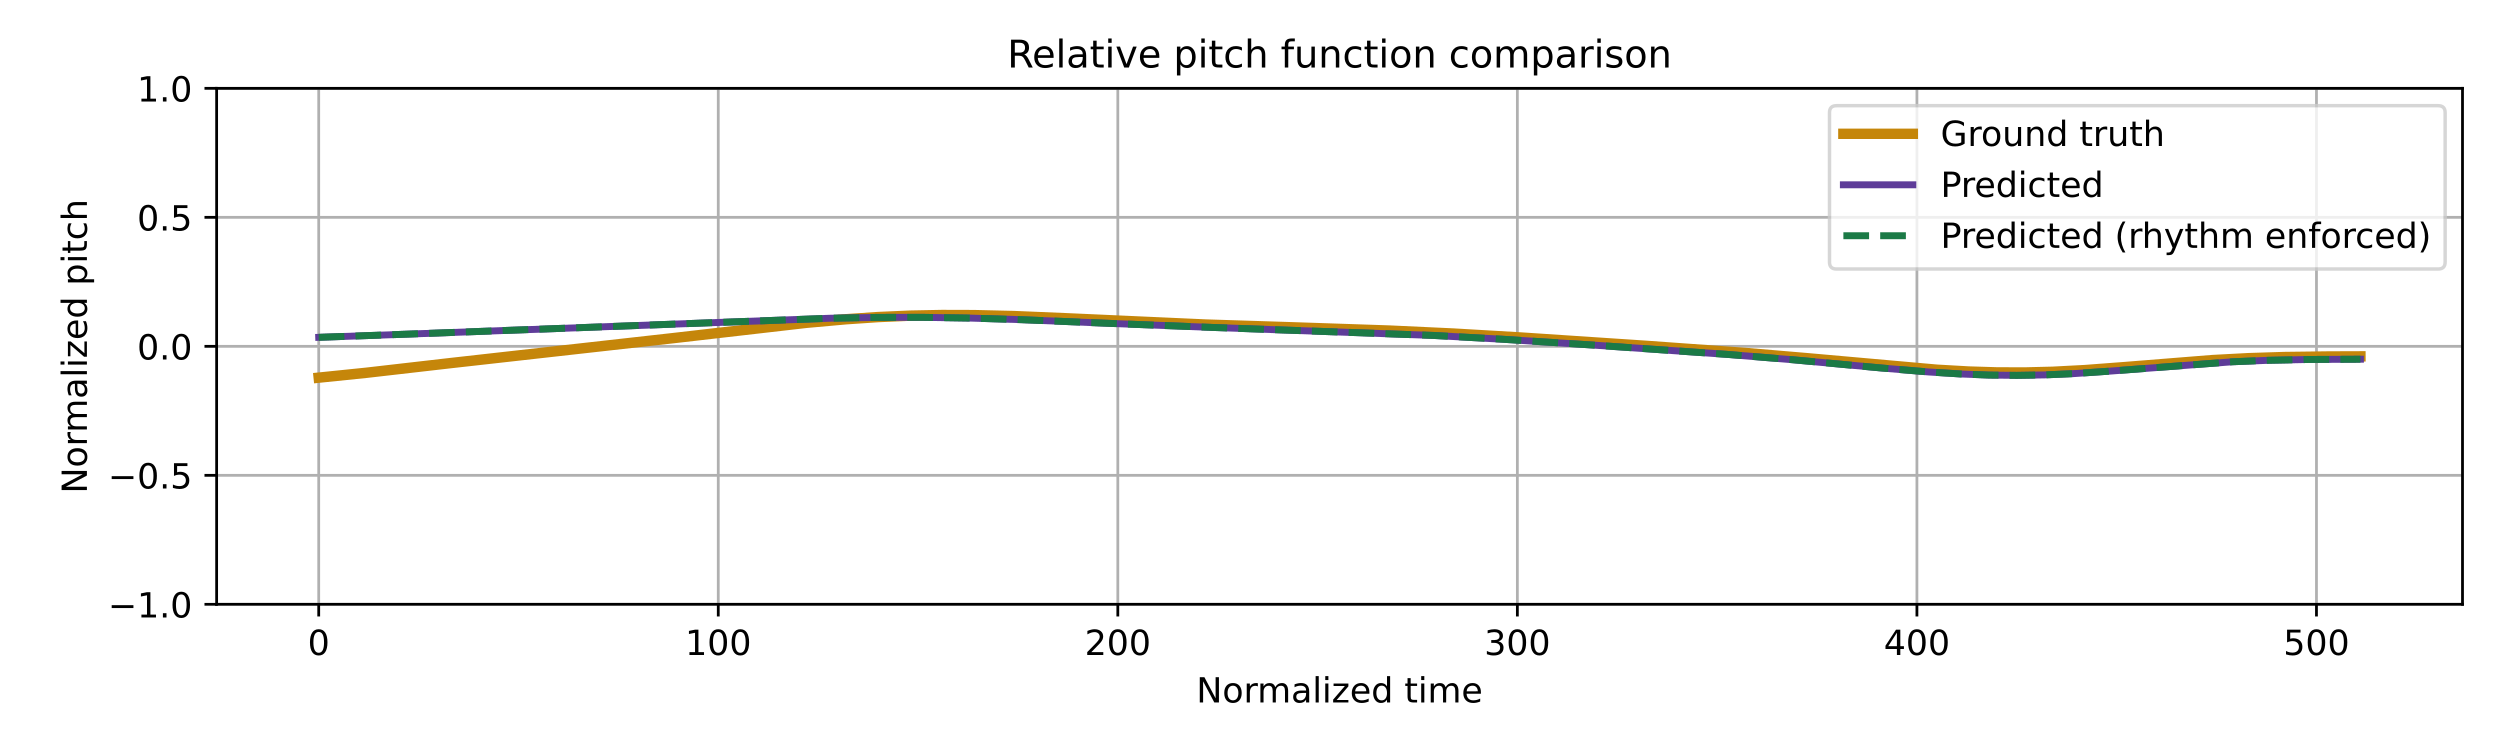
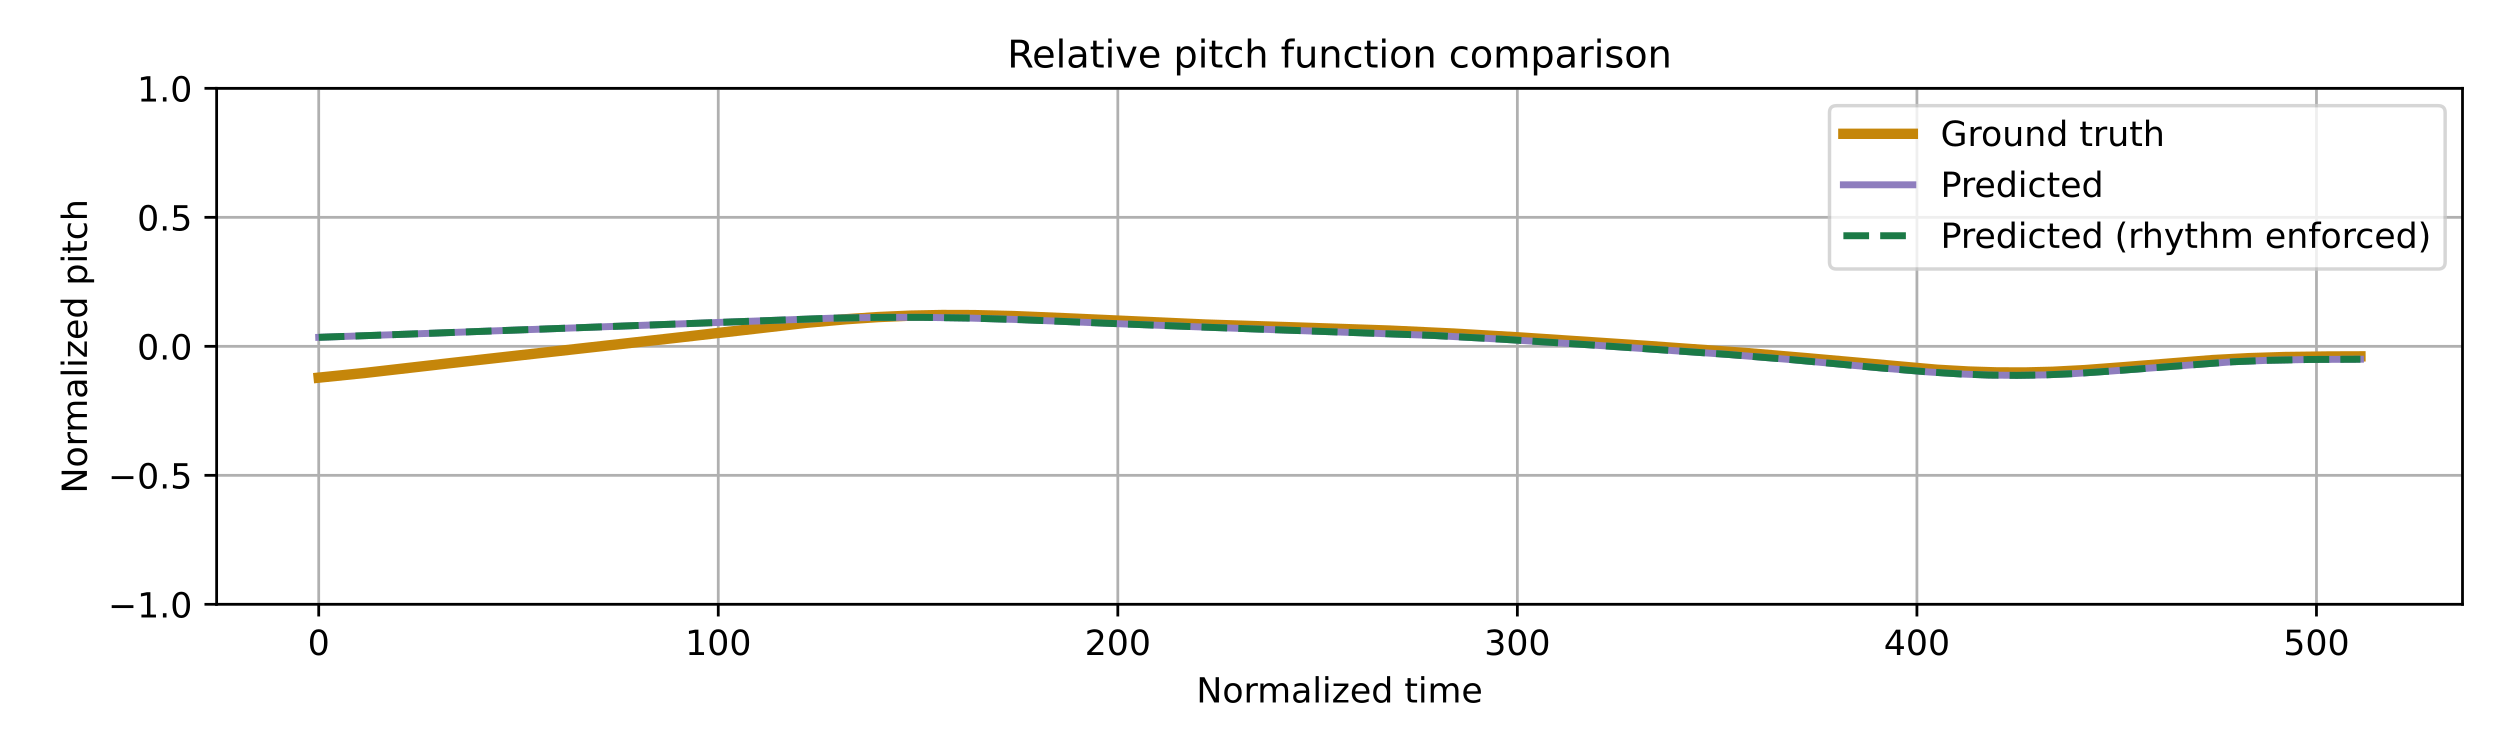
<svg xmlns="http://www.w3.org/2000/svg" xmlns:xlink="http://www.w3.org/1999/xlink" width="720pt" height="216pt" viewBox="0 0 720 216" version="1.1">
  <defs>
    <style type="text/css">*{stroke-linejoin: round; stroke-linecap: butt}</style>
  </defs>
  <g id="figure_1">
    <g id="patch_1">
      <path d="M 0 216  L 720 216  L 720 0  L 0 0  z " style="fill: #ffffff" />
    </g>
    <g id="axes_1">
      <g id="patch_2">
        <path d="M 62.39 174.04  L 709.2 174.04  L 709.2 25.44  L 62.39 25.44  z " style="fill: #ffffff" />
      </g>
      <g id="matplotlib.axis_1">
        <g id="xtick_1">
          <g id="line2d_1">
-             <path d="M 91.79 174.04  L 91.79 25.44  " clip-path="url(#p43daf2756c)" style="fill: none; stroke: #b0b0b0; stroke-width: 0.8; stroke-linecap: square" />
+             <path d="M 91.79 174.04  L 91.79 25.44  " clip-path="url(#p71ee338612)" style="fill: none; stroke: #b0b0b0; stroke-width: 0.8; stroke-linecap: square" />
          </g>
          <g id="line2d_2">
            <defs>
-               <path id="m4ffb3314b1" d="M 0 0  L 0 3.5  " style="stroke: #000000; stroke-width: 0.8" />
-             </defs>
-             <g>
-               <use xlink:href="#m4ffb3314b1" x="91.79" y="174.04" style="stroke: #000000; stroke-width: 0.8" />
+               <path id="mc27c07a5f9" d="M 0 0  L 0 3.5  " style="stroke: #000000; stroke-width: 0.8" />
+             </defs>
+             <g>
+               <use xlink:href="#mc27c07a5f9" x="91.79" y="174.04" style="stroke: #000000; stroke-width: 0.8" />
            </g>
          </g>
          <g id="text_1">
            <g transform="translate(88.60921 188.6384) scale(0.1 -0.1)">
              <defs>
                <path id="DejaVuSans-30" d="M 2034 4250  Q 1547 4250 1301 3770  Q 1056 3291 1056 2328  Q 1056 1369 1301 889  Q 1547 409 2034 409  Q 2525 409 2770 889  Q 3016 1369 3016 2328  Q 3016 3291 2770 3770  Q 2525 4250 2034 4250  z M 2034 4750  Q 2819 4750 3233 4129  Q 3647 3509 3647 2328  Q 3647 1150 3233 529  Q 2819 -91 2034 -91  Q 1250 -91 836 529  Q 422 1150 422 2328  Q 422 3509 836 4129  Q 1250 4750 2034 4750  z " transform="scale(0.015625)" />
              </defs>
              <use xlink:href="#DejaVuSans-30" />
            </g>
          </g>
        </g>
        <g id="xtick_2">
          <g id="line2d_3">
-             <path d="M 206.861 174.04  L 206.861 25.44  " clip-path="url(#p43daf2756c)" style="fill: none; stroke: #b0b0b0; stroke-width: 0.8; stroke-linecap: square" />
+             <path d="M 206.861 174.04  L 206.861 25.44  " clip-path="url(#p71ee338612)" style="fill: none; stroke: #b0b0b0; stroke-width: 0.8; stroke-linecap: square" />
          </g>
          <g id="line2d_4">
            <g>
-               <use xlink:href="#m4ffb3314b1" x="206.861" y="174.04" style="stroke: #000000; stroke-width: 0.8" />
+               <use xlink:href="#mc27c07a5f9" x="206.861" y="174.04" style="stroke: #000000; stroke-width: 0.8" />
            </g>
          </g>
          <g id="text_2">
            <g transform="translate(197.317 188.6384) scale(0.1 -0.1)">
              <defs>
                <path id="DejaVuSans-31" d="M 794 531  L 1825 531  L 1825 4091  L 703 3866  L 703 4441  L 1819 4666  L 2450 4666  L 2450 531  L 3481 531  L 3481 0  L 794 0  L 794 531  z " transform="scale(0.015625)" />
              </defs>
              <use xlink:href="#DejaVuSans-31" />
              <use xlink:href="#DejaVuSans-30" transform="translate(63.62305 0)" />
              <use xlink:href="#DejaVuSans-30" transform="translate(127.2461 0)" />
            </g>
          </g>
        </g>
        <g id="xtick_3">
          <g id="line2d_5">
-             <path d="M 321.931 174.04  L 321.931 25.44  " clip-path="url(#p43daf2756c)" style="fill: none; stroke: #b0b0b0; stroke-width: 0.8; stroke-linecap: square" />
+             <path d="M 321.931 174.04  L 321.931 25.44  " clip-path="url(#p71ee338612)" style="fill: none; stroke: #b0b0b0; stroke-width: 0.8; stroke-linecap: square" />
          </g>
          <g id="line2d_6">
            <g>
-               <use xlink:href="#m4ffb3314b1" x="321.931" y="174.04" style="stroke: #000000; stroke-width: 0.8" />
+               <use xlink:href="#mc27c07a5f9" x="321.931" y="174.04" style="stroke: #000000; stroke-width: 0.8" />
            </g>
          </g>
          <g id="text_3">
            <g transform="translate(312.3872 188.6384) scale(0.1 -0.1)">
              <defs>
                <path id="DejaVuSans-32" d="M 1228 531  L 3431 531  L 3431 0  L 469 0  L 469 531  Q 828 903 1448 1529  Q 2069 2156 2228 2338  Q 2531 2678 2651 2914  Q 2772 3150 2772 3378  Q 2772 3750 2511 3984  Q 2250 4219 1831 4219  Q 1534 4219 1204 4116  Q 875 4013 500 3803  L 500 4441  Q 881 4594 1212 4672  Q 1544 4750 1819 4750  Q 2544 4750 2975 4387  Q 3406 4025 3406 3419  Q 3406 3131 3298 2873  Q 3191 2616 2906 2266  Q 2828 2175 2409 1742  Q 1991 1309 1228 531  z " transform="scale(0.015625)" />
              </defs>
              <use xlink:href="#DejaVuSans-32" />
              <use xlink:href="#DejaVuSans-30" transform="translate(63.62305 0)" />
              <use xlink:href="#DejaVuSans-30" transform="translate(127.2461 0)" />
            </g>
          </g>
        </g>
        <g id="xtick_4">
          <g id="line2d_7">
-             <path d="M 437.001 174.04  L 437.001 25.44  " clip-path="url(#p43daf2756c)" style="fill: none; stroke: #b0b0b0; stroke-width: 0.8; stroke-linecap: square" />
+             <path d="M 437.001 174.04  L 437.001 25.44  " clip-path="url(#p71ee338612)" style="fill: none; stroke: #b0b0b0; stroke-width: 0.8; stroke-linecap: square" />
          </g>
          <g id="line2d_8">
            <g>
-               <use xlink:href="#m4ffb3314b1" x="437.001" y="174.04" style="stroke: #000000; stroke-width: 0.8" />
+               <use xlink:href="#mc27c07a5f9" x="437.001" y="174.04" style="stroke: #000000; stroke-width: 0.8" />
            </g>
          </g>
          <g id="text_4">
            <g transform="translate(427.4575 188.6384) scale(0.1 -0.1)">
              <defs>
                <path id="DejaVuSans-33" d="M 2597 2516  Q 3050 2419 3304 2112  Q 3559 1806 3559 1356  Q 3559 666 3084 287  Q 2609 -91 1734 -91  Q 1441 -91 1130 -33  Q 819 25 488 141  L 488 750  Q 750 597 1062 519  Q 1375 441 1716 441  Q 2309 441 2620 675  Q 2931 909 2931 1356  Q 2931 1769 2642 2001  Q 2353 2234 1838 2234  L 1294 2234  L 1294 2753  L 1863 2753  Q 2328 2753 2575 2939  Q 2822 3125 2822 3475  Q 2822 3834 2567 4026  Q 2313 4219 1838 4219  Q 1578 4219 1281 4162  Q 984 4106 628 3988  L 628 4550  Q 988 4650 1302 4700  Q 1616 4750 1894 4750  Q 2613 4750 3031 4423  Q 3450 4097 3450 3541  Q 3450 3153 3228 2886  Q 3006 2619 2597 2516  z " transform="scale(0.015625)" />
              </defs>
              <use xlink:href="#DejaVuSans-33" />
              <use xlink:href="#DejaVuSans-30" transform="translate(63.62305 0)" />
              <use xlink:href="#DejaVuSans-30" transform="translate(127.2461 0)" />
            </g>
          </g>
        </g>
        <g id="xtick_5">
          <g id="line2d_9">
-             <path d="M 552.072 174.04  L 552.072 25.44  " clip-path="url(#p43daf2756c)" style="fill: none; stroke: #b0b0b0; stroke-width: 0.8; stroke-linecap: square" />
+             <path d="M 552.072 174.04  L 552.072 25.44  " clip-path="url(#p71ee338612)" style="fill: none; stroke: #b0b0b0; stroke-width: 0.8; stroke-linecap: square" />
          </g>
          <g id="line2d_10">
            <g>
-               <use xlink:href="#m4ffb3314b1" x="552.072" y="174.04" style="stroke: #000000; stroke-width: 0.8" />
+               <use xlink:href="#mc27c07a5f9" x="552.072" y="174.04" style="stroke: #000000; stroke-width: 0.8" />
            </g>
          </g>
          <g id="text_5">
            <g transform="translate(542.5278 188.6384) scale(0.1 -0.1)">
              <defs>
                <path id="DejaVuSans-34" d="M 2419 4116  L 825 1625  L 2419 1625  L 2419 4116  z M 2253 4666  L 3047 4666  L 3047 1625  L 3713 1625  L 3713 1100  L 3047 1100  L 3047 0  L 2419 0  L 2419 1100  L 313 1100  L 313 1709  L 2253 4666  z " transform="scale(0.015625)" />
              </defs>
              <use xlink:href="#DejaVuSans-34" />
              <use xlink:href="#DejaVuSans-30" transform="translate(63.62305 0)" />
              <use xlink:href="#DejaVuSans-30" transform="translate(127.2461 0)" />
            </g>
          </g>
        </g>
        <g id="xtick_6">
          <g id="line2d_11">
-             <path d="M 667.142 174.04  L 667.142 25.44  " clip-path="url(#p43daf2756c)" style="fill: none; stroke: #b0b0b0; stroke-width: 0.8; stroke-linecap: square" />
+             <path d="M 667.142 174.04  L 667.142 25.44  " clip-path="url(#p71ee338612)" style="fill: none; stroke: #b0b0b0; stroke-width: 0.8; stroke-linecap: square" />
          </g>
          <g id="line2d_12">
            <g>
-               <use xlink:href="#m4ffb3314b1" x="667.142" y="174.04" style="stroke: #000000; stroke-width: 0.8" />
+               <use xlink:href="#mc27c07a5f9" x="667.142" y="174.04" style="stroke: #000000; stroke-width: 0.8" />
            </g>
          </g>
          <g id="text_6">
            <g transform="translate(657.5981 188.6384) scale(0.1 -0.1)">
              <defs>
                <path id="DejaVuSans-35" d="M 691 4666  L 3169 4666  L 3169 4134  L 1269 4134  L 1269 2991  Q 1406 3038 1543 3061  Q 1681 3084 1819 3084  Q 2600 3084 3056 2656  Q 3513 2228 3513 1497  Q 3513 744 3044 326  Q 2575 -91 1722 -91  Q 1428 -91 1123 -41  Q 819 9 494 109  L 494 744  Q 775 591 1075 516  Q 1375 441 1709 441  Q 2250 441 2565 725  Q 2881 1009 2881 1497  Q 2881 1984 2565 2268  Q 2250 2553 1709 2553  Q 1456 2553 1204 2497  Q 953 2441 691 2322  L 691 4666  z " transform="scale(0.015625)" />
              </defs>
              <use xlink:href="#DejaVuSans-35" />
              <use xlink:href="#DejaVuSans-30" transform="translate(63.62305 0)" />
              <use xlink:href="#DejaVuSans-30" transform="translate(127.2461 0)" />
            </g>
          </g>
        </g>
        <g id="text_7">
          <g transform="translate(344.5544 202.3166) scale(0.1 -0.1)">
            <defs>
              <path id="DejaVuSans-4e" d="M 628 4666  L 1478 4666  L 3547 763  L 3547 4666  L 4159 4666  L 4159 0  L 3309 0  L 1241 3903  L 1241 0  L 628 0  L 628 4666  z " transform="scale(0.015625)" />
              <path id="DejaVuSans-6f" d="M 1959 3097  Q 1497 3097 1228 2736  Q 959 2375 959 1747  Q 959 1119 1226 758  Q 1494 397 1959 397  Q 2419 397 2687 759  Q 2956 1122 2956 1747  Q 2956 2369 2687 2733  Q 2419 3097 1959 3097  z M 1959 3584  Q 2709 3584 3137 3096  Q 3566 2609 3566 1747  Q 3566 888 3137 398  Q 2709 -91 1959 -91  Q 1206 -91 779 398  Q 353 888 353 1747  Q 353 2609 779 3096  Q 1206 3584 1959 3584  z " transform="scale(0.015625)" />
              <path id="DejaVuSans-72" d="M 2631 2963  Q 2534 3019 2420 3045  Q 2306 3072 2169 3072  Q 1681 3072 1420 2755  Q 1159 2438 1159 1844  L 1159 0  L 581 0  L 581 3500  L 1159 3500  L 1159 2956  Q 1341 3275 1631 3429  Q 1922 3584 2338 3584  Q 2397 3584 2469 3576  Q 2541 3569 2628 3553  L 2631 2963  z " transform="scale(0.015625)" />
              <path id="DejaVuSans-6d" d="M 3328 2828  Q 3544 3216 3844 3400  Q 4144 3584 4550 3584  Q 5097 3584 5394 3201  Q 5691 2819 5691 2113  L 5691 0  L 5113 0  L 5113 2094  Q 5113 2597 4934 2840  Q 4756 3084 4391 3084  Q 3944 3084 3684 2787  Q 3425 2491 3425 1978  L 3425 0  L 2847 0  L 2847 2094  Q 2847 2600 2669 2842  Q 2491 3084 2119 3084  Q 1678 3084 1418 2786  Q 1159 2488 1159 1978  L 1159 0  L 581 0  L 581 3500  L 1159 3500  L 1159 2956  Q 1356 3278 1631 3431  Q 1906 3584 2284 3584  Q 2666 3584 2933 3390  Q 3200 3197 3328 2828  z " transform="scale(0.015625)" />
              <path id="DejaVuSans-61" d="M 2194 1759  Q 1497 1759 1228 1600  Q 959 1441 959 1056  Q 959 750 1161 570  Q 1363 391 1709 391  Q 2188 391 2477 730  Q 2766 1069 2766 1631  L 2766 1759  L 2194 1759  z M 3341 1997  L 3341 0  L 2766 0  L 2766 531  Q 2569 213 2275 61  Q 1981 -91 1556 -91  Q 1019 -91 701 211  Q 384 513 384 1019  Q 384 1609 779 1909  Q 1175 2209 1959 2209  L 2766 2209  L 2766 2266  Q 2766 2663 2505 2880  Q 2244 3097 1772 3097  Q 1472 3097 1187 3025  Q 903 2953 641 2809  L 641 3341  Q 956 3463 1253 3523  Q 1550 3584 1831 3584  Q 2591 3584 2966 3190  Q 3341 2797 3341 1997  z " transform="scale(0.015625)" />
              <path id="DejaVuSans-6c" d="M 603 4863  L 1178 4863  L 1178 0  L 603 0  L 603 4863  z " transform="scale(0.015625)" />
              <path id="DejaVuSans-69" d="M 603 3500  L 1178 3500  L 1178 0  L 603 0  L 603 3500  z M 603 4863  L 1178 4863  L 1178 4134  L 603 4134  L 603 4863  z " transform="scale(0.015625)" />
              <path id="DejaVuSans-7a" d="M 353 3500  L 3084 3500  L 3084 2975  L 922 459  L 3084 459  L 3084 0  L 275 0  L 275 525  L 2438 3041  L 353 3041  L 353 3500  z " transform="scale(0.015625)" />
              <path id="DejaVuSans-65" d="M 3597 1894  L 3597 1613  L 953 1613  Q 991 1019 1311 708  Q 1631 397 2203 397  Q 2534 397 2845 478  Q 3156 559 3463 722  L 3463 178  Q 3153 47 2828 -22  Q 2503 -91 2169 -91  Q 1331 -91 842 396  Q 353 884 353 1716  Q 353 2575 817 3079  Q 1281 3584 2069 3584  Q 2775 3584 3186 3129  Q 3597 2675 3597 1894  z M 3022 2063  Q 3016 2534 2758 2815  Q 2500 3097 2075 3097  Q 1594 3097 1305 2825  Q 1016 2553 972 2059  L 3022 2063  z " transform="scale(0.015625)" />
              <path id="DejaVuSans-64" d="M 2906 2969  L 2906 4863  L 3481 4863  L 3481 0  L 2906 0  L 2906 525  Q 2725 213 2448 61  Q 2172 -91 1784 -91  Q 1150 -91 751 415  Q 353 922 353 1747  Q 353 2572 751 3078  Q 1150 3584 1784 3584  Q 2172 3584 2448 3432  Q 2725 3281 2906 2969  z M 947 1747  Q 947 1113 1208 752  Q 1469 391 1925 391  Q 2381 391 2643 752  Q 2906 1113 2906 1747  Q 2906 2381 2643 2742  Q 2381 3103 1925 3103  Q 1469 3103 1208 2742  Q 947 2381 947 1747  z " transform="scale(0.015625)" />
              <path id="DejaVuSans-20" transform="scale(0.015625)" />
              <path id="DejaVuSans-74" d="M 1172 4494  L 1172 3500  L 2356 3500  L 2356 3053  L 1172 3053  L 1172 1153  Q 1172 725 1289 603  Q 1406 481 1766 481  L 2356 481  L 2356 0  L 1766 0  Q 1100 0 847 248  Q 594 497 594 1153  L 594 3053  L 172 3053  L 172 3500  L 594 3500  L 594 4494  L 1172 4494  z " transform="scale(0.015625)" />
            </defs>
            <use xlink:href="#DejaVuSans-4e" />
            <use xlink:href="#DejaVuSans-6f" transform="translate(74.80469 0)" />
            <use xlink:href="#DejaVuSans-72" transform="translate(135.9863 0)" />
            <use xlink:href="#DejaVuSans-6d" transform="translate(175.3496 0)" />
            <use xlink:href="#DejaVuSans-61" transform="translate(272.7617 0)" />
            <use xlink:href="#DejaVuSans-6c" transform="translate(334.041 0)" />
            <use xlink:href="#DejaVuSans-69" transform="translate(361.8242 0)" />
            <use xlink:href="#DejaVuSans-7a" transform="translate(389.6074 0)" />
            <use xlink:href="#DejaVuSans-65" transform="translate(442.0977 0)" />
            <use xlink:href="#DejaVuSans-64" transform="translate(503.6211 0)" />
            <use xlink:href="#DejaVuSans-20" transform="translate(567.0977 0)" />
            <use xlink:href="#DejaVuSans-74" transform="translate(598.8848 0)" />
            <use xlink:href="#DejaVuSans-69" transform="translate(638.0938 0)" />
            <use xlink:href="#DejaVuSans-6d" transform="translate(665.877 0)" />
            <use xlink:href="#DejaVuSans-65" transform="translate(763.2891 0)" />
          </g>
        </g>
      </g>
      <g id="matplotlib.axis_2">
        <g id="ytick_1">
          <g id="line2d_13">
-             <path d="M 62.39 174.04  L 709.2 174.04  " clip-path="url(#p43daf2756c)" style="fill: none; stroke: #b0b0b0; stroke-width: 0.8; stroke-linecap: square" />
+             <path d="M 62.39 174.04  L 709.2 174.04  " clip-path="url(#p71ee338612)" style="fill: none; stroke: #b0b0b0; stroke-width: 0.8; stroke-linecap: square" />
          </g>
          <g id="line2d_14">
            <defs>
-               <path id="m911efd592d" d="M 0 0  L -3.5 0  " style="stroke: #000000; stroke-width: 0.8" />
-             </defs>
-             <g>
-               <use xlink:href="#m911efd592d" x="62.39" y="174.04" style="stroke: #000000; stroke-width: 0.8" />
+               <path id="md39c90d153" d="M 0 0  L -3.5 0  " style="stroke: #000000; stroke-width: 0.8" />
+             </defs>
+             <g>
+               <use xlink:href="#md39c90d153" x="62.39" y="174.04" style="stroke: #000000; stroke-width: 0.8" />
            </g>
          </g>
          <g id="text_8">
            <g transform="translate(31.10719 177.8392) scale(0.1 -0.1)">
              <defs>
                <path id="DejaVuSans-2212" d="M 678 2272  L 4684 2272  L 4684 1741  L 678 1741  L 678 2272  z " transform="scale(0.015625)" />
                <path id="DejaVuSans-2e" d="M 684 794  L 1344 794  L 1344 0  L 684 0  L 684 794  z " transform="scale(0.015625)" />
              </defs>
              <use xlink:href="#DejaVuSans-2212" />
              <use xlink:href="#DejaVuSans-31" transform="translate(83.78906 0)" />
              <use xlink:href="#DejaVuSans-2e" transform="translate(147.4121 0)" />
              <use xlink:href="#DejaVuSans-30" transform="translate(179.1992 0)" />
            </g>
          </g>
        </g>
        <g id="ytick_2">
          <g id="line2d_15">
-             <path d="M 62.39 136.89  L 709.2 136.89  " clip-path="url(#p43daf2756c)" style="fill: none; stroke: #b0b0b0; stroke-width: 0.8; stroke-linecap: square" />
+             <path d="M 62.39 136.89  L 709.2 136.89  " clip-path="url(#p71ee338612)" style="fill: none; stroke: #b0b0b0; stroke-width: 0.8; stroke-linecap: square" />
          </g>
          <g id="line2d_16">
            <g>
-               <use xlink:href="#m911efd592d" x="62.39" y="136.89" style="stroke: #000000; stroke-width: 0.8" />
+               <use xlink:href="#md39c90d153" x="62.39" y="136.89" style="stroke: #000000; stroke-width: 0.8" />
            </g>
          </g>
          <g id="text_9">
            <g transform="translate(31.10719 140.6892) scale(0.1 -0.1)">
              <use xlink:href="#DejaVuSans-2212" />
              <use xlink:href="#DejaVuSans-30" transform="translate(83.78906 0)" />
              <use xlink:href="#DejaVuSans-2e" transform="translate(147.4121 0)" />
              <use xlink:href="#DejaVuSans-35" transform="translate(179.1992 0)" />
            </g>
          </g>
        </g>
        <g id="ytick_3">
          <g id="line2d_17">
-             <path d="M 62.39 99.74  L 709.2 99.74  " clip-path="url(#p43daf2756c)" style="fill: none; stroke: #b0b0b0; stroke-width: 0.8; stroke-linecap: square" />
+             <path d="M 62.39 99.74  L 709.2 99.74  " clip-path="url(#p71ee338612)" style="fill: none; stroke: #b0b0b0; stroke-width: 0.8; stroke-linecap: square" />
          </g>
          <g id="line2d_18">
            <g>
-               <use xlink:href="#m911efd592d" x="62.39" y="99.74" style="stroke: #000000; stroke-width: 0.8" />
+               <use xlink:href="#md39c90d153" x="62.39" y="99.74" style="stroke: #000000; stroke-width: 0.8" />
            </g>
          </g>
          <g id="text_10">
            <g transform="translate(39.48687 103.5392) scale(0.1 -0.1)">
              <use xlink:href="#DejaVuSans-30" />
              <use xlink:href="#DejaVuSans-2e" transform="translate(63.62305 0)" />
              <use xlink:href="#DejaVuSans-30" transform="translate(95.41016 0)" />
            </g>
          </g>
        </g>
        <g id="ytick_4">
          <g id="line2d_19">
-             <path d="M 62.39 62.59  L 709.2 62.59  " clip-path="url(#p43daf2756c)" style="fill: none; stroke: #b0b0b0; stroke-width: 0.8; stroke-linecap: square" />
+             <path d="M 62.39 62.59  L 709.2 62.59  " clip-path="url(#p71ee338612)" style="fill: none; stroke: #b0b0b0; stroke-width: 0.8; stroke-linecap: square" />
          </g>
          <g id="line2d_20">
            <g>
-               <use xlink:href="#m911efd592d" x="62.39" y="62.59" style="stroke: #000000; stroke-width: 0.8" />
+               <use xlink:href="#md39c90d153" x="62.39" y="62.59" style="stroke: #000000; stroke-width: 0.8" />
            </g>
          </g>
          <g id="text_11">
            <g transform="translate(39.48687 66.38922) scale(0.1 -0.1)">
              <use xlink:href="#DejaVuSans-30" />
              <use xlink:href="#DejaVuSans-2e" transform="translate(63.62305 0)" />
              <use xlink:href="#DejaVuSans-35" transform="translate(95.41016 0)" />
            </g>
          </g>
        </g>
        <g id="ytick_5">
          <g id="line2d_21">
-             <path d="M 62.39 25.44  L 709.2 25.44  " clip-path="url(#p43daf2756c)" style="fill: none; stroke: #b0b0b0; stroke-width: 0.8; stroke-linecap: square" />
+             <path d="M 62.39 25.44  L 709.2 25.44  " clip-path="url(#p71ee338612)" style="fill: none; stroke: #b0b0b0; stroke-width: 0.8; stroke-linecap: square" />
          </g>
          <g id="line2d_22">
            <g>
-               <use xlink:href="#m911efd592d" x="62.39" y="25.44" style="stroke: #000000; stroke-width: 0.8" />
+               <use xlink:href="#md39c90d153" x="62.39" y="25.44" style="stroke: #000000; stroke-width: 0.8" />
            </g>
          </g>
          <g id="text_12">
            <g transform="translate(39.48687 29.23922) scale(0.1 -0.1)">
              <use xlink:href="#DejaVuSans-31" />
              <use xlink:href="#DejaVuSans-2e" transform="translate(63.62305 0)" />
              <use xlink:href="#DejaVuSans-30" transform="translate(95.41016 0)" />
            </g>
          </g>
        </g>
        <g id="text_13">
          <g transform="translate(25.0275 142.1259) rotate(-90) scale(0.1 -0.1)">
            <defs>
              <path id="DejaVuSans-70" d="M 1159 525  L 1159 -1331  L 581 -1331  L 581 3500  L 1159 3500  L 1159 2969  Q 1341 3281 1617 3432  Q 1894 3584 2278 3584  Q 2916 3584 3314 3078  Q 3713 2572 3713 1747  Q 3713 922 3314 415  Q 2916 -91 2278 -91  Q 1894 -91 1617 61  Q 1341 213 1159 525  z M 3116 1747  Q 3116 2381 2855 2742  Q 2594 3103 2138 3103  Q 1681 3103 1420 2742  Q 1159 2381 1159 1747  Q 1159 1113 1420 752  Q 1681 391 2138 391  Q 2594 391 2855 752  Q 3116 1113 3116 1747  z " transform="scale(0.015625)" />
              <path id="DejaVuSans-63" d="M 3122 3366  L 3122 2828  Q 2878 2963 2633 3030  Q 2388 3097 2138 3097  Q 1578 3097 1268 2742  Q 959 2388 959 1747  Q 959 1106 1268 751  Q 1578 397 2138 397  Q 2388 397 2633 464  Q 2878 531 3122 666  L 3122 134  Q 2881 22 2623 -34  Q 2366 -91 2075 -91  Q 1284 -91 818 406  Q 353 903 353 1747  Q 353 2603 823 3093  Q 1294 3584 2113 3584  Q 2378 3584 2631 3529  Q 2884 3475 3122 3366  z " transform="scale(0.015625)" />
              <path id="DejaVuSans-68" d="M 3513 2113  L 3513 0  L 2938 0  L 2938 2094  Q 2938 2591 2744 2837  Q 2550 3084 2163 3084  Q 1697 3084 1428 2787  Q 1159 2491 1159 1978  L 1159 0  L 581 0  L 581 4863  L 1159 4863  L 1159 2956  Q 1366 3272 1645 3428  Q 1925 3584 2291 3584  Q 2894 3584 3203 3211  Q 3513 2838 3513 2113  z " transform="scale(0.015625)" />
            </defs>
            <use xlink:href="#DejaVuSans-4e" />
            <use xlink:href="#DejaVuSans-6f" transform="translate(74.80469 0)" />
            <use xlink:href="#DejaVuSans-72" transform="translate(135.9863 0)" />
            <use xlink:href="#DejaVuSans-6d" transform="translate(175.3496 0)" />
            <use xlink:href="#DejaVuSans-61" transform="translate(272.7617 0)" />
            <use xlink:href="#DejaVuSans-6c" transform="translate(334.041 0)" />
            <use xlink:href="#DejaVuSans-69" transform="translate(361.8242 0)" />
            <use xlink:href="#DejaVuSans-7a" transform="translate(389.6074 0)" />
            <use xlink:href="#DejaVuSans-65" transform="translate(442.0977 0)" />
            <use xlink:href="#DejaVuSans-64" transform="translate(503.6211 0)" />
            <use xlink:href="#DejaVuSans-20" transform="translate(567.0977 0)" />
            <use xlink:href="#DejaVuSans-70" transform="translate(598.8848 0)" />
            <use xlink:href="#DejaVuSans-69" transform="translate(662.3613 0)" />
            <use xlink:href="#DejaVuSans-74" transform="translate(690.1445 0)" />
            <use xlink:href="#DejaVuSans-63" transform="translate(729.3535 0)" />
            <use xlink:href="#DejaVuSans-68" transform="translate(784.334 0)" />
          </g>
        </g>
      </g>
      <g id="line2d_23">
-         <path d="M 91.79 108.765  L 105.599 107.347  L 129.764 104.571  L 159.682 101.214  L 194.203 97.345  L 232.176 92.972  L 243.683 91.937  L 252.889 91.316  L 262.094 90.91  L 271.3 90.728  L 280.506 90.755  L 292.013 91.032  L 306.972 91.656  L 347.246 93.471  L 372.562 94.277  L 400.179 95.207  L 418.59 96.065  L 438.152 97.211  L 473.824 99.583  L 502.591 101.648  L 521.003 103.21  L 557.825 106.48  L 567.031 107.003  L 575.086 107.252  L 583.141 107.278  L 591.195 107.076  L 600.401 106.595  L 611.908 105.725  L 637.224 103.705  L 647.58 103.156  L 657.936 102.83  L 670.594 102.666  L 679.8 102.635  L 679.8 102.635  " clip-path="url(#p43daf2756c)" style="fill: none; stroke: #c5860a; stroke-width: 3; stroke-linecap: square" />
+         <path d="M 91.79 108.765  L 105.599 107.347  L 129.764 104.571  L 159.682 101.214  L 194.203 97.345  L 232.176 92.972  L 243.683 91.937  L 252.889 91.316  L 262.094 90.91  L 271.3 90.728  L 280.506 90.755  L 292.013 91.032  L 306.972 91.656  L 347.246 93.471  L 372.562 94.277  L 400.179 95.207  L 418.59 96.065  L 438.152 97.211  L 473.824 99.583  L 502.591 101.648  L 521.003 103.21  L 557.825 106.48  L 567.031 107.003  L 575.086 107.252  L 583.141 107.278  L 591.195 107.076  L 600.401 106.595  L 611.908 105.725  L 637.224 103.705  L 647.58 103.156  L 657.936 102.83  L 670.594 102.666  L 679.8 102.635  L 679.8 102.635  " clip-path="url(#p71ee338612)" style="fill: none; stroke: #c5860a; stroke-width: 3; stroke-linecap: square" />
      </g>
      <g id="line2d_24">
-         <path d="M 91.79 97.152  L 117.106 96.243  L 239.08 91.654  L 252.889 91.406  L 265.547 91.389  L 279.355 91.608  L 294.314 92.074  L 319.63 93.133  L 349.548 94.314  L 412.837 96.608  L 432.398 97.68  L 458.865 99.383  L 497.989 102.106  L 516.4 103.615  L 541.715 105.97  L 555.524 107.133  L 564.729 107.709  L 572.784 108.018  L 580.839 108.109  L 588.894 107.971  L 596.949 107.618  L 607.305 106.913  L 642.977 104.188  L 653.333 103.765  L 664.84 103.532  L 679.8 103.451  L 679.8 103.451  " clip-path="url(#p43daf2756c)" style="fill: none; stroke: #5e3c99; stroke-width: 2; stroke-linecap: square" />
+         <path d="M 91.79 97.152  L 117.106 96.243  L 239.08 91.654  L 252.889 91.406  L 265.547 91.389  L 279.355 91.608  L 294.314 92.074  L 319.63 93.133  L 349.548 94.314  L 412.837 96.608  L 432.398 97.68  L 458.865 99.383  L 497.989 102.106  L 516.4 103.615  L 541.715 105.97  L 555.524 107.133  L 564.729 107.709  L 572.784 108.018  L 580.839 108.109  L 588.894 107.971  L 596.949 107.618  L 607.305 106.913  L 642.977 104.188  L 653.333 103.765  L 664.84 103.532  L 679.8 103.451  L 679.8 103.451  " clip-path="url(#p71ee338612)" style="fill: none; stroke: #8e7dbe; stroke-width: 2; stroke-linecap: square" />
      </g>
      <g id="line2d_25">
-         <path d="M 91.79 97.152  L 117.106 96.243  L 239.08 91.654  L 252.889 91.406  L 265.547 91.389  L 279.355 91.608  L 294.314 92.074  L 319.63 93.133  L 349.548 94.314  L 412.837 96.608  L 432.398 97.68  L 458.865 99.383  L 497.989 102.106  L 516.4 103.615  L 541.715 105.97  L 555.524 107.133  L 564.729 107.709  L 572.784 108.018  L 580.839 108.109  L 588.894 107.971  L 596.949 107.618  L 607.305 106.913  L 642.977 104.188  L 653.333 103.765  L 664.84 103.532  L 679.8 103.451  L 679.8 103.451  " clip-path="url(#p43daf2756c)" style="fill: none; stroke-dasharray: 7.4,3.2; stroke-dashoffset: 0; stroke: #1b7a46; stroke-width: 2" />
+         <path d="M 91.79 97.152  L 117.106 96.243  L 239.08 91.654  L 252.889 91.406  L 265.547 91.389  L 279.355 91.608  L 294.314 92.074  L 319.63 93.133  L 349.548 94.314  L 412.837 96.608  L 432.398 97.68  L 458.865 99.383  L 497.989 102.106  L 516.4 103.615  L 541.715 105.97  L 555.524 107.133  L 564.729 107.709  L 572.784 108.018  L 580.839 108.109  L 588.894 107.971  L 596.949 107.618  L 607.305 106.913  L 642.977 104.188  L 653.333 103.765  L 664.84 103.532  L 679.8 103.451  L 679.8 103.451  " clip-path="url(#p71ee338612)" style="fill: none; stroke-dasharray: 7.4,3.2; stroke-dashoffset: 0; stroke: #1b7a46; stroke-width: 2" />
      </g>
      <g id="patch_3">
        <path d="M 62.39 174.04  L 62.39 25.44  " style="fill: none; stroke: #000000; stroke-width: 0.8; stroke-linejoin: miter; stroke-linecap: square" />
      </g>
      <g id="patch_4">
        <path d="M 709.2 174.04  L 709.2 25.44  " style="fill: none; stroke: #000000; stroke-width: 0.8; stroke-linejoin: miter; stroke-linecap: square" />
      </g>
      <g id="patch_5">
        <path d="M 62.39 174.04  L 709.2 174.04  " style="fill: none; stroke: #000000; stroke-width: 0.8; stroke-linejoin: miter; stroke-linecap: square" />
      </g>
      <g id="patch_6">
        <path d="M 62.39 25.44  L 709.2 25.44  " style="fill: none; stroke: #000000; stroke-width: 0.8; stroke-linejoin: miter; stroke-linecap: square" />
      </g>
      <g id="text_14">
        <g transform="translate(290.1045 19.44) scale(0.11 -0.11)">
          <defs>
            <path id="DejaVuSans-52" d="M 2841 2188  Q 3044 2119 3236 1894  Q 3428 1669 3622 1275  L 4263 0  L 3584 0  L 2988 1197  Q 2756 1666 2539 1819  Q 2322 1972 1947 1972  L 1259 1972  L 1259 0  L 628 0  L 628 4666  L 2053 4666  Q 2853 4666 3247 4331  Q 3641 3997 3641 3322  Q 3641 2881 3436 2590  Q 3231 2300 2841 2188  z M 1259 4147  L 1259 2491  L 2053 2491  Q 2509 2491 2742 2702  Q 2975 2913 2975 3322  Q 2975 3731 2742 3939  Q 2509 4147 2053 4147  L 1259 4147  z " transform="scale(0.015625)" />
            <path id="DejaVuSans-76" d="M 191 3500  L 800 3500  L 1894 563  L 2988 3500  L 3597 3500  L 2284 0  L 1503 0  L 191 3500  z " transform="scale(0.015625)" />
            <path id="DejaVuSans-66" d="M 2375 4863  L 2375 4384  L 1825 4384  Q 1516 4384 1395 4259  Q 1275 4134 1275 3809  L 1275 3500  L 2222 3500  L 2222 3053  L 1275 3053  L 1275 0  L 697 0  L 697 3053  L 147 3053  L 147 3500  L 697 3500  L 697 3744  Q 697 4328 969 4595  Q 1241 4863 1831 4863  L 2375 4863  z " transform="scale(0.015625)" />
            <path id="DejaVuSans-75" d="M 544 1381  L 544 3500  L 1119 3500  L 1119 1403  Q 1119 906 1312 657  Q 1506 409 1894 409  Q 2359 409 2629 706  Q 2900 1003 2900 1516  L 2900 3500  L 3475 3500  L 3475 0  L 2900 0  L 2900 538  Q 2691 219 2414 64  Q 2138 -91 1772 -91  Q 1169 -91 856 284  Q 544 659 544 1381  z M 1991 3584  L 1991 3584  z " transform="scale(0.015625)" />
            <path id="DejaVuSans-6e" d="M 3513 2113  L 3513 0  L 2938 0  L 2938 2094  Q 2938 2591 2744 2837  Q 2550 3084 2163 3084  Q 1697 3084 1428 2787  Q 1159 2491 1159 1978  L 1159 0  L 581 0  L 581 3500  L 1159 3500  L 1159 2956  Q 1366 3272 1645 3428  Q 1925 3584 2291 3584  Q 2894 3584 3203 3211  Q 3513 2838 3513 2113  z " transform="scale(0.015625)" />
            <path id="DejaVuSans-73" d="M 2834 3397  L 2834 2853  Q 2591 2978 2328 3040  Q 2066 3103 1784 3103  Q 1356 3103 1142 2972  Q 928 2841 928 2578  Q 928 2378 1081 2264  Q 1234 2150 1697 2047  L 1894 2003  Q 2506 1872 2764 1633  Q 3022 1394 3022 966  Q 3022 478 2636 193  Q 2250 -91 1575 -91  Q 1294 -91 989 -36  Q 684 19 347 128  L 347 722  Q 666 556 975 473  Q 1284 391 1588 391  Q 1994 391 2212 530  Q 2431 669 2431 922  Q 2431 1156 2273 1281  Q 2116 1406 1581 1522  L 1381 1569  Q 847 1681 609 1914  Q 372 2147 372 2553  Q 372 3047 722 3315  Q 1072 3584 1716 3584  Q 2034 3584 2315 3537  Q 2597 3491 2834 3397  z " transform="scale(0.015625)" />
          </defs>
          <use xlink:href="#DejaVuSans-52" />
          <use xlink:href="#DejaVuSans-65" transform="translate(64.98242 0)" />
          <use xlink:href="#DejaVuSans-6c" transform="translate(126.5059 0)" />
          <use xlink:href="#DejaVuSans-61" transform="translate(154.2891 0)" />
          <use xlink:href="#DejaVuSans-74" transform="translate(215.5684 0)" />
          <use xlink:href="#DejaVuSans-69" transform="translate(254.7773 0)" />
          <use xlink:href="#DejaVuSans-76" transform="translate(282.5605 0)" />
          <use xlink:href="#DejaVuSans-65" transform="translate(341.7402 0)" />
          <use xlink:href="#DejaVuSans-20" transform="translate(403.2637 0)" />
          <use xlink:href="#DejaVuSans-70" transform="translate(435.0508 0)" />
          <use xlink:href="#DejaVuSans-69" transform="translate(498.5273 0)" />
          <use xlink:href="#DejaVuSans-74" transform="translate(526.3105 0)" />
          <use xlink:href="#DejaVuSans-63" transform="translate(565.5195 0)" />
          <use xlink:href="#DejaVuSans-68" transform="translate(620.5 0)" />
          <use xlink:href="#DejaVuSans-20" transform="translate(683.8789 0)" />
          <use xlink:href="#DejaVuSans-66" transform="translate(715.666 0)" />
          <use xlink:href="#DejaVuSans-75" transform="translate(750.8711 0)" />
          <use xlink:href="#DejaVuSans-6e" transform="translate(814.25 0)" />
          <use xlink:href="#DejaVuSans-63" transform="translate(877.6289 0)" />
          <use xlink:href="#DejaVuSans-74" transform="translate(932.6094 0)" />
          <use xlink:href="#DejaVuSans-69" transform="translate(971.8184 0)" />
          <use xlink:href="#DejaVuSans-6f" transform="translate(999.6016 0)" />
          <use xlink:href="#DejaVuSans-6e" transform="translate(1060.783 0)" />
          <use xlink:href="#DejaVuSans-20" transform="translate(1124.162 0)" />
          <use xlink:href="#DejaVuSans-63" transform="translate(1155.949 0)" />
          <use xlink:href="#DejaVuSans-6f" transform="translate(1210.93 0)" />
          <use xlink:href="#DejaVuSans-6d" transform="translate(1272.111 0)" />
          <use xlink:href="#DejaVuSans-70" transform="translate(1369.523 0)" />
          <use xlink:href="#DejaVuSans-61" transform="translate(1433 0)" />
          <use xlink:href="#DejaVuSans-72" transform="translate(1494.279 0)" />
          <use xlink:href="#DejaVuSans-69" transform="translate(1535.393 0)" />
          <use xlink:href="#DejaVuSans-73" transform="translate(1563.176 0)" />
          <use xlink:href="#DejaVuSans-6f" transform="translate(1615.275 0)" />
          <use xlink:href="#DejaVuSans-6e" transform="translate(1676.457 0)" />
        </g>
      </g>
      <g id="legend_1">
        <g id="patch_7">
          <path d="M 528.894 77.474  L 702.2 77.474  Q 704.2 77.474 704.2 75.474  L 704.2 32.44  Q 704.2 30.44 702.2 30.44  L 528.894 30.44  Q 526.894 30.44 526.894 32.44  L 526.894 75.474  Q 526.894 77.474 528.894 77.474  z " style="fill: #ffffff; opacity: 0.8; stroke: #cccccc; stroke-linejoin: miter" />
        </g>
        <g id="line2d_26">
          <path d="M 530.894 38.538  L 540.894 38.538  L 550.894 38.538  " style="fill: none; stroke: #c5860a; stroke-width: 3; stroke-linecap: square" />
        </g>
        <g id="text_15">
          <g transform="translate(558.8937 42.03844) scale(0.1 -0.1)">
            <defs>
              <path id="DejaVuSans-47" d="M 3809 666  L 3809 1919  L 2778 1919  L 2778 2438  L 4434 2438  L 4434 434  Q 4069 175 3628 42  Q 3188 -91 2688 -91  Q 1594 -91 976 548  Q 359 1188 359 2328  Q 359 3472 976 4111  Q 1594 4750 2688 4750  Q 3144 4750 3555 4637  Q 3966 4525 4313 4306  L 4313 3634  Q 3963 3931 3569 4081  Q 3175 4231 2741 4231  Q 1884 4231 1454 3753  Q 1025 3275 1025 2328  Q 1025 1384 1454 906  Q 1884 428 2741 428  Q 3075 428 3337 486  Q 3600 544 3809 666  z " transform="scale(0.015625)" />
            </defs>
            <use xlink:href="#DejaVuSans-47" />
            <use xlink:href="#DejaVuSans-72" transform="translate(77.49023 0)" />
            <use xlink:href="#DejaVuSans-6f" transform="translate(116.3535 0)" />
            <use xlink:href="#DejaVuSans-75" transform="translate(177.5352 0)" />
            <use xlink:href="#DejaVuSans-6e" transform="translate(240.9141 0)" />
            <use xlink:href="#DejaVuSans-64" transform="translate(304.293 0)" />
            <use xlink:href="#DejaVuSans-20" transform="translate(367.7695 0)" />
            <use xlink:href="#DejaVuSans-74" transform="translate(399.5566 0)" />
            <use xlink:href="#DejaVuSans-72" transform="translate(438.7656 0)" />
            <use xlink:href="#DejaVuSans-75" transform="translate(479.8789 0)" />
            <use xlink:href="#DejaVuSans-74" transform="translate(543.2578 0)" />
            <use xlink:href="#DejaVuSans-68" transform="translate(582.4668 0)" />
          </g>
        </g>
        <g id="line2d_27">
-           <path d="M 530.894 53.217  L 540.894 53.217  L 550.894 53.217  " style="fill: none; stroke: #5e3c99; stroke-width: 2; stroke-linecap: square" />
+           <path d="M 530.894 53.217  L 540.894 53.217  L 550.894 53.217  " style="fill: none; stroke: #8e7dbe; stroke-width: 2; stroke-linecap: square" />
        </g>
        <g id="text_16">
          <g transform="translate(558.8937 56.71656) scale(0.1 -0.1)">
            <defs>
              <path id="DejaVuSans-50" d="M 1259 4147  L 1259 2394  L 2053 2394  Q 2494 2394 2734 2622  Q 2975 2850 2975 3272  Q 2975 3691 2734 3919  Q 2494 4147 2053 4147  L 1259 4147  z M 628 4666  L 2053 4666  Q 2838 4666 3239 4311  Q 3641 3956 3641 3272  Q 3641 2581 3239 2228  Q 2838 1875 2053 1875  L 1259 1875  L 1259 0  L 628 0  L 628 4666  z " transform="scale(0.015625)" />
            </defs>
            <use xlink:href="#DejaVuSans-50" />
            <use xlink:href="#DejaVuSans-72" transform="translate(58.55273 0)" />
            <use xlink:href="#DejaVuSans-65" transform="translate(97.41602 0)" />
            <use xlink:href="#DejaVuSans-64" transform="translate(158.9395 0)" />
            <use xlink:href="#DejaVuSans-69" transform="translate(222.416 0)" />
            <use xlink:href="#DejaVuSans-63" transform="translate(250.1992 0)" />
            <use xlink:href="#DejaVuSans-74" transform="translate(305.1797 0)" />
            <use xlink:href="#DejaVuSans-65" transform="translate(344.3887 0)" />
            <use xlink:href="#DejaVuSans-64" transform="translate(405.9121 0)" />
          </g>
        </g>
        <g id="line2d_28">
          <path d="M 530.894 67.895  L 540.894 67.895  L 550.894 67.895  " style="fill: none; stroke-dasharray: 7.4,3.2; stroke-dashoffset: 0; stroke: #1b7a46; stroke-width: 2" />
        </g>
        <g id="text_17">
          <g transform="translate(558.8937 71.39469) scale(0.1 -0.1)">
            <defs>
              <path id="DejaVuSans-28" d="M 1984 4856  Q 1566 4138 1362 3434  Q 1159 2731 1159 2009  Q 1159 1288 1364 580  Q 1569 -128 1984 -844  L 1484 -844  Q 1016 -109 783 600  Q 550 1309 550 2009  Q 550 2706 781 3412  Q 1013 4119 1484 4856  L 1984 4856  z " transform="scale(0.015625)" />
              <path id="DejaVuSans-79" d="M 2059 -325  Q 1816 -950 1584 -1140  Q 1353 -1331 966 -1331  L 506 -1331  L 506 -850  L 844 -850  Q 1081 -850 1212 -737  Q 1344 -625 1503 -206  L 1606 56  L 191 3500  L 800 3500  L 1894 763  L 2988 3500  L 3597 3500  L 2059 -325  z " transform="scale(0.015625)" />
              <path id="DejaVuSans-29" d="M 513 4856  L 1013 4856  Q 1481 4119 1714 3412  Q 1947 2706 1947 2009  Q 1947 1309 1714 600  Q 1481 -109 1013 -844  L 513 -844  Q 928 -128 1133 580  Q 1338 1288 1338 2009  Q 1338 2731 1133 3434  Q 928 4138 513 4856  z " transform="scale(0.015625)" />
            </defs>
            <use xlink:href="#DejaVuSans-50" />
            <use xlink:href="#DejaVuSans-72" transform="translate(58.55273 0)" />
            <use xlink:href="#DejaVuSans-65" transform="translate(97.41602 0)" />
            <use xlink:href="#DejaVuSans-64" transform="translate(158.9395 0)" />
            <use xlink:href="#DejaVuSans-69" transform="translate(222.416 0)" />
            <use xlink:href="#DejaVuSans-63" transform="translate(250.1992 0)" />
            <use xlink:href="#DejaVuSans-74" transform="translate(305.1797 0)" />
            <use xlink:href="#DejaVuSans-65" transform="translate(344.3887 0)" />
            <use xlink:href="#DejaVuSans-64" transform="translate(405.9121 0)" />
            <use xlink:href="#DejaVuSans-20" transform="translate(469.3887 0)" />
            <use xlink:href="#DejaVuSans-28" transform="translate(501.1758 0)" />
            <use xlink:href="#DejaVuSans-72" transform="translate(540.1895 0)" />
            <use xlink:href="#DejaVuSans-68" transform="translate(579.5527 0)" />
            <use xlink:href="#DejaVuSans-79" transform="translate(642.9316 0)" />
            <use xlink:href="#DejaVuSans-74" transform="translate(702.1113 0)" />
            <use xlink:href="#DejaVuSans-68" transform="translate(741.3203 0)" />
            <use xlink:href="#DejaVuSans-6d" transform="translate(804.6992 0)" />
            <use xlink:href="#DejaVuSans-20" transform="translate(902.1113 0)" />
            <use xlink:href="#DejaVuSans-65" transform="translate(933.8984 0)" />
            <use xlink:href="#DejaVuSans-6e" transform="translate(995.4219 0)" />
            <use xlink:href="#DejaVuSans-66" transform="translate(1058.801 0)" />
            <use xlink:href="#DejaVuSans-6f" transform="translate(1094.006 0)" />
            <use xlink:href="#DejaVuSans-72" transform="translate(1155.188 0)" />
            <use xlink:href="#DejaVuSans-63" transform="translate(1194.051 0)" />
            <use xlink:href="#DejaVuSans-65" transform="translate(1249.031 0)" />
            <use xlink:href="#DejaVuSans-64" transform="translate(1310.555 0)" />
            <use xlink:href="#DejaVuSans-29" transform="translate(1374.031 0)" />
          </g>
        </g>
      </g>
    </g>
  </g>
  <defs>
-     <clipPath id="p43daf2756c">
+     <clipPath id="p71ee338612">
      <rect x="62.39" y="25.44" width="646.81" height="148.6" />
    </clipPath>
  </defs>
</svg>
